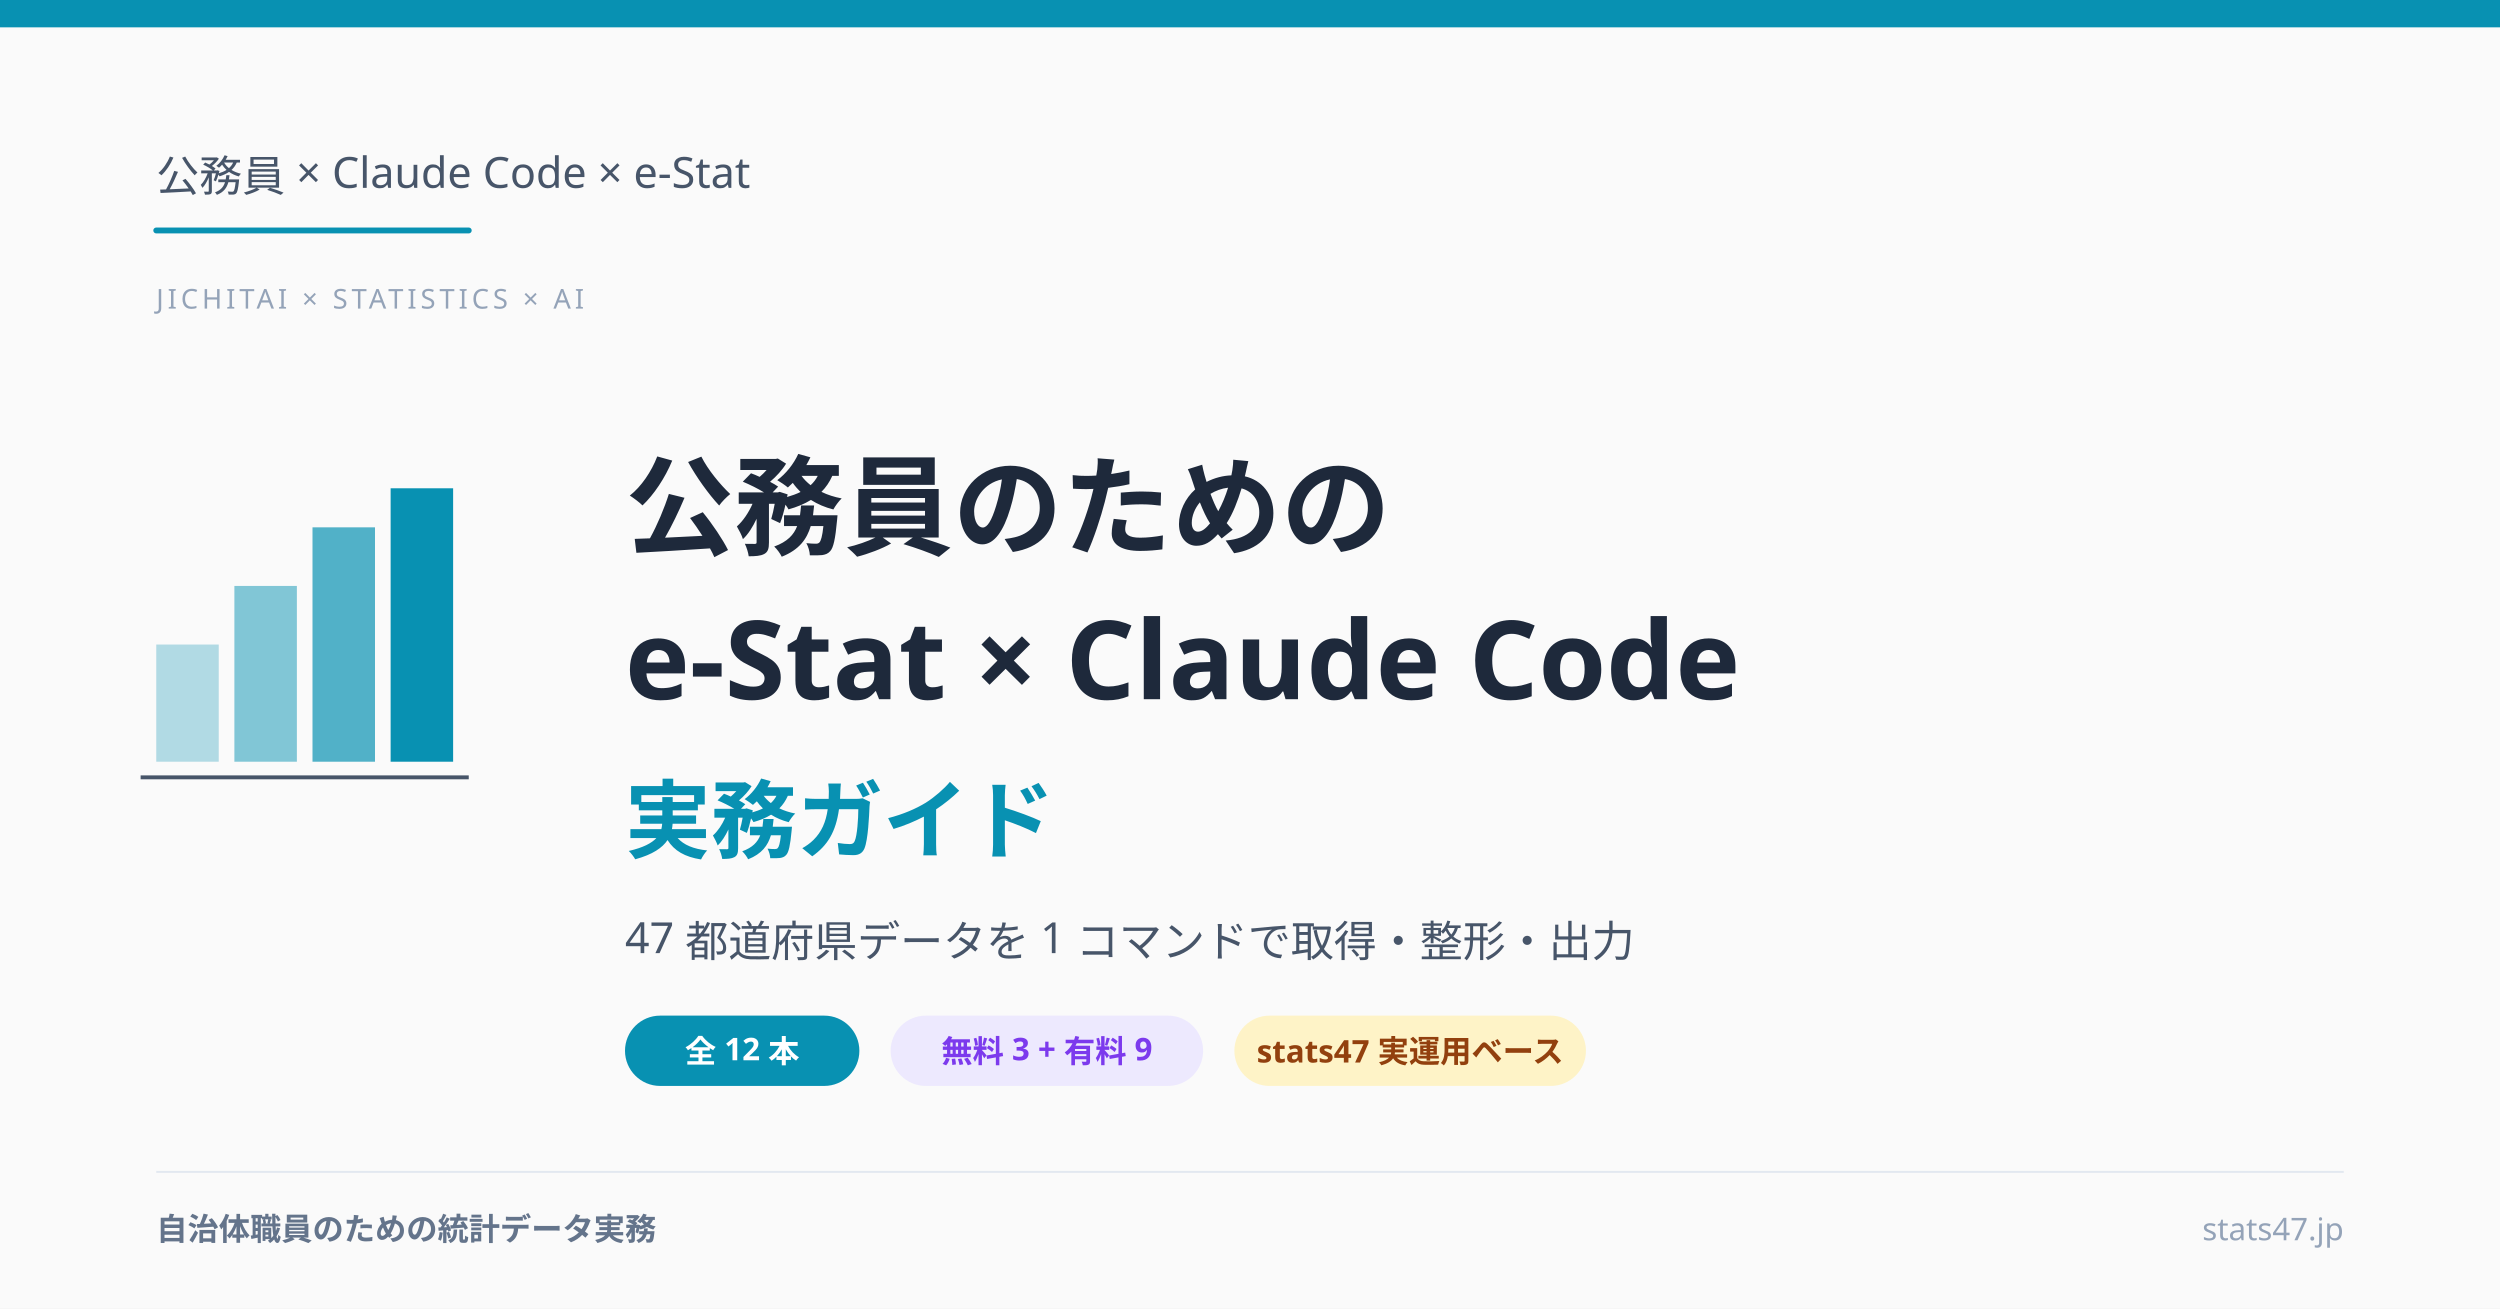
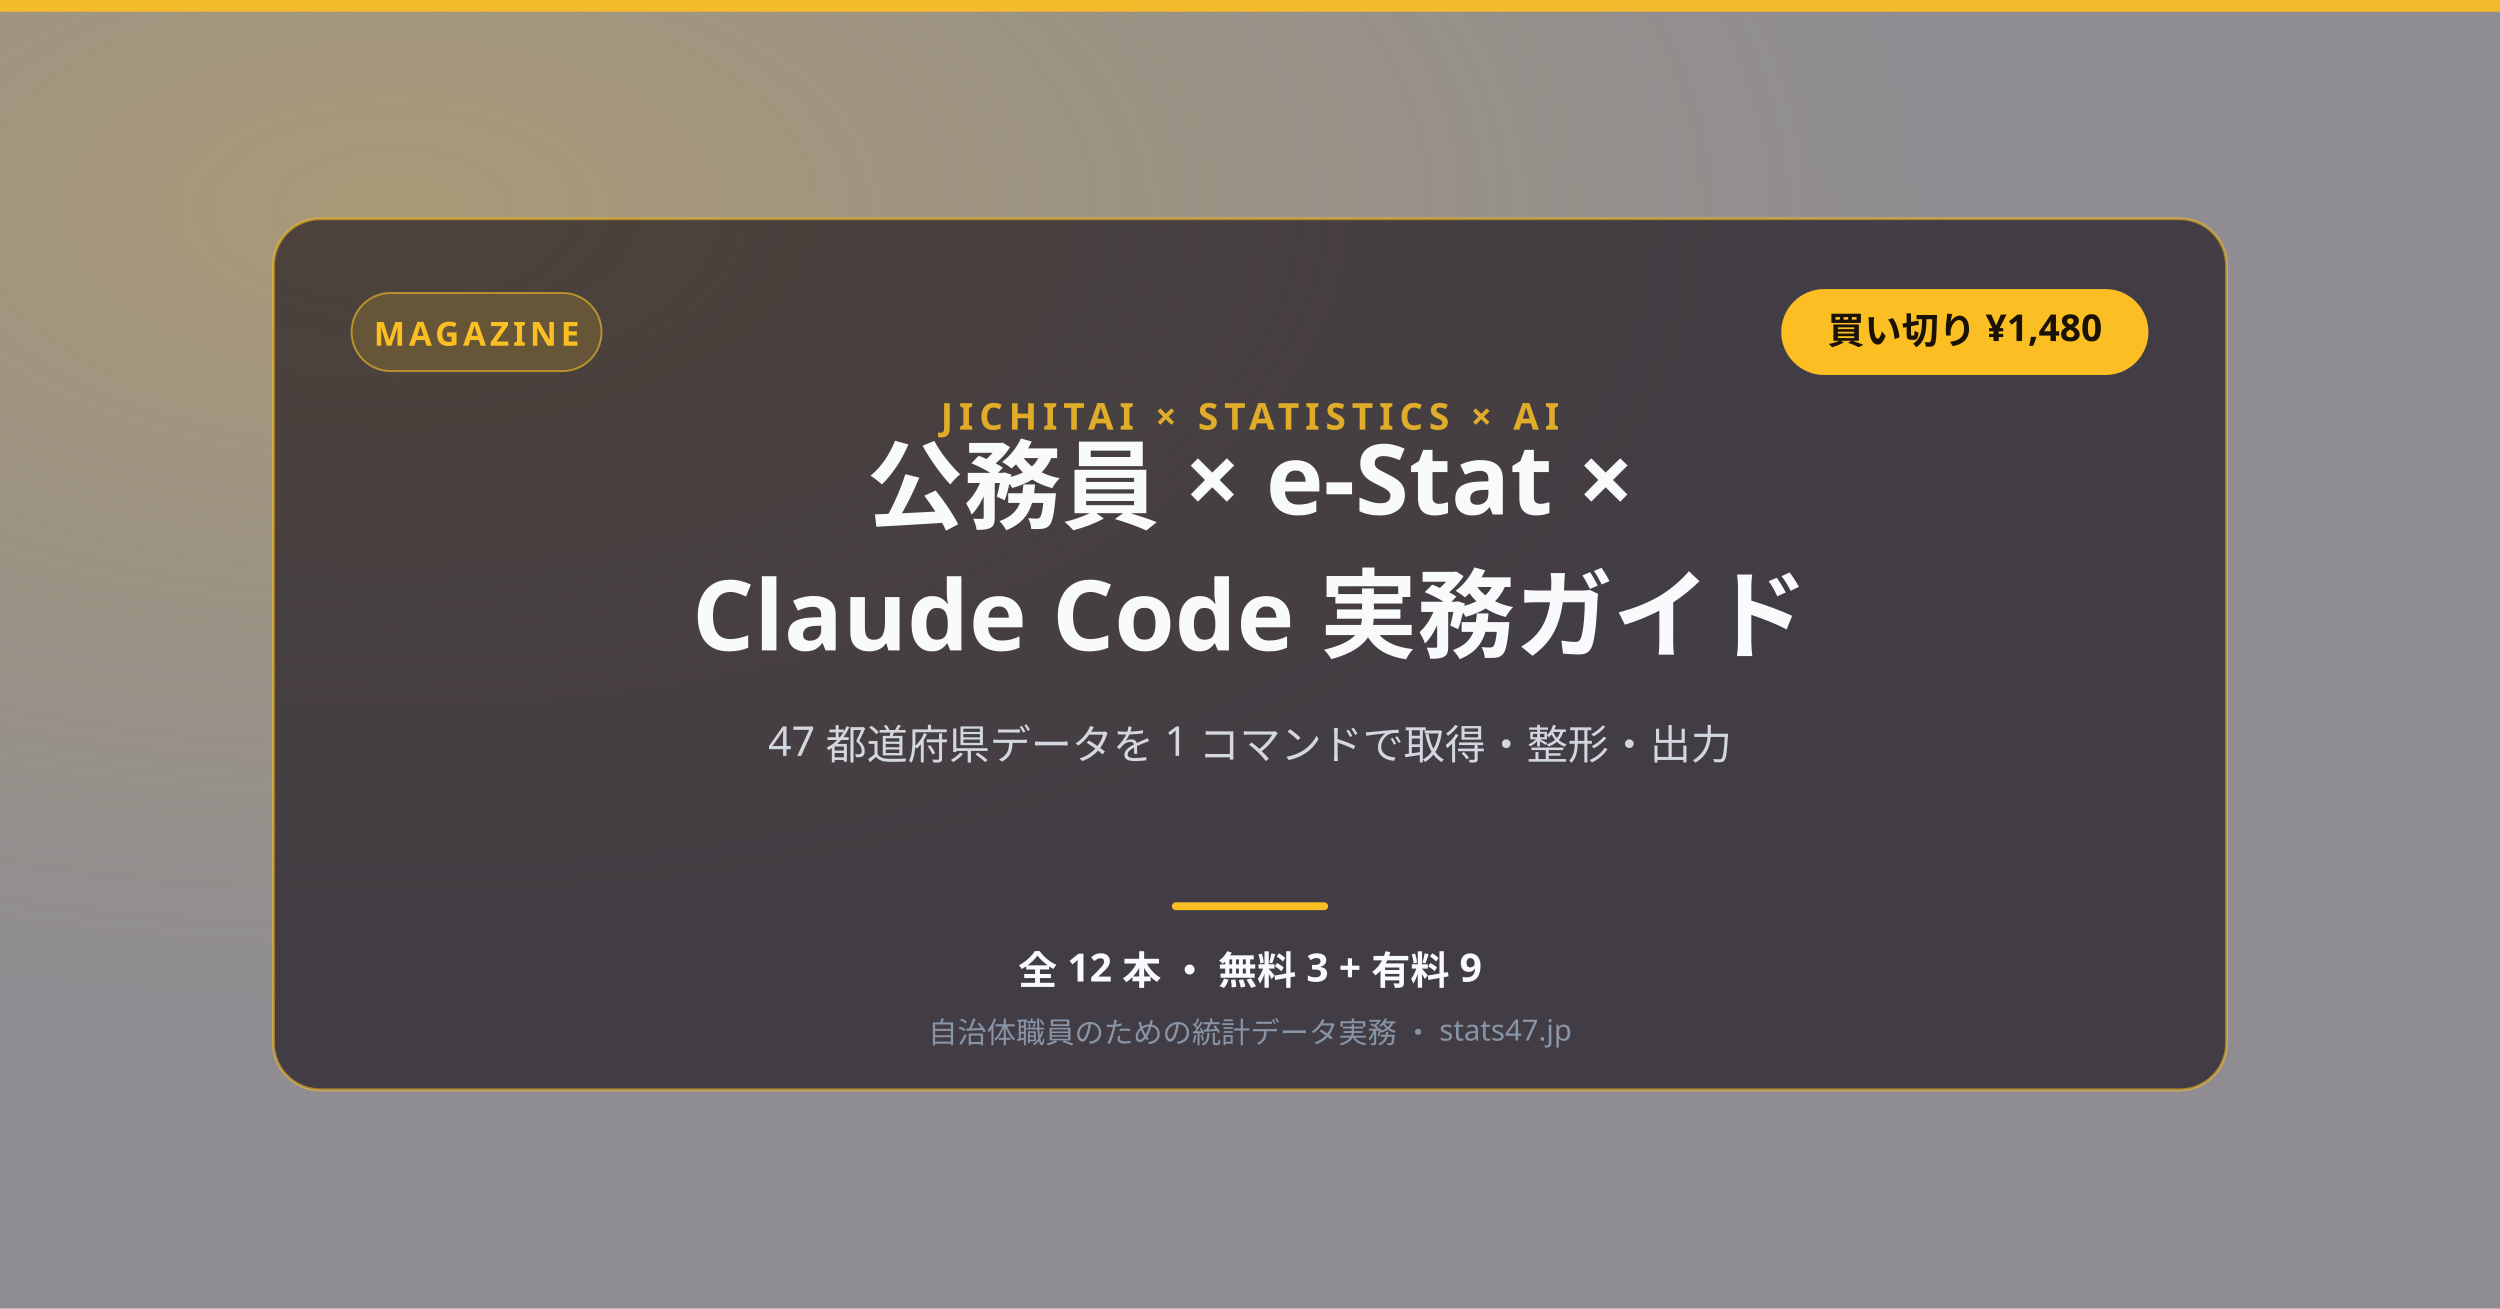
- <svg xmlns="http://www.w3.org/2000/svg" viewBox="0 0 1280 670">
-   <style>
-   text { font-family: 'Hiragino Kaku Gothic ProN', 'Yu Gothic', 'Noto Sans JP', sans-serif; }
- </style>
-   <rect width="1280" height="670" fill="#fafafa" />
-   <rect x="0" y="0" width="1280" height="14" fill="#0891b2" />
-   <text x="80" y="98" font-size="22" font-weight="500" fill="#475569">公務員 × Claude Code × e-Stat</text>
-   <line x1="80" y1="118" x2="240" y2="118" stroke="#0891b2" stroke-width="3" stroke-linecap="round" />
-   <text x="80" y="158" font-size="14" font-weight="500" fill="#94a3b8" letter-spacing="2">JICHITAI × STATISTICS × AI</text>
-   <g transform="translate(80, 250)">
-     <rect x="0" y="80" width="32" height="60" fill="#0891b2" opacity="0.3" />
-     <rect x="40" y="50" width="32" height="90" fill="#0891b2" opacity="0.5" />
-     <rect x="80" y="20" width="32" height="120" fill="#0891b2" opacity="0.7" />
-     <rect x="120" y="0" width="32" height="140" fill="#0891b2" />
-     <line x1="-8" y1="148" x2="160" y2="148" stroke="#475569" stroke-width="2" />
-   </g>
-   <text x="320" y="280" font-size="56" font-weight="bold" fill="#1e293b">公務員のための</text>
-   <text x="320" y="358" font-size="56" font-weight="bold" fill="#1e293b">e-Stat × Claude Code</text>
-   <text x="320" y="436" font-size="44" font-weight="bold" fill="#0891b2">実務ガイド</text>
-   <text x="320" y="488" font-size="22" font-weight="500" fill="#475569">47 都道府県データを 1 コマンドで取得・整形・出力</text>
-   <g transform="translate(320, 520)">
-     <rect x="0" y="0" width="120" height="36" rx="18" fill="#0891b2" />
-     <text x="60" y="24" text-anchor="middle" font-size="16" font-weight="700" fill="#ffffff">全 12 本</text>
-     <rect x="136" y="0" width="160" height="36" rx="18" fill="#ede9fe" />
-     <text x="216" y="24" text-anchor="middle" font-size="16" font-weight="700" fill="#7c3aed">無料 3 + 有料 9</text>
-     <rect x="312" y="0" width="180" height="36" rx="18" fill="#fef3c7" />
-     <text x="402" y="24" text-anchor="middle" font-size="16" font-weight="700" fill="#92400e">stats47 実運用ベース</text>
-   </g>
-   <line x1="80" y1="600" x2="1200" y2="600" stroke="#e2e8f0" stroke-width="1" />
-   <text x="80" y="635" font-size="16" font-weight="600" fill="#64748b">自治体職員のための統計データ実務</text>
-   <text x="1200" y="635" text-anchor="end" font-size="16" font-weight="500" fill="#94a3b8">stats47.jp</text>
+ <svg xmlns="http://www.w3.org/2000/svg" width="1280" height="670" viewBox="0 0 1280 670">
+   <defs>
+     <radialGradient id="mtone" cx="16%" cy="16%" r="62%">
+       <stop offset="0%" stop-color="#fbbf24" stop-opacity="0.24" />
+       <stop offset="100%" stop-color="#fbbf24" stop-opacity="0" />
+     </radialGradient>
+   </defs>
+   <rect width="1280" height="670" fill="#0a0510" opacity="0.42" />
+   <rect width="1280" height="670" fill="url(#mtone)" />
+   <rect x="0" y="0" width="1280" height="6" fill="#fbbf24" opacity="0.92" />
+   <rect x="140" y="112" width="1000" height="446" rx="24" fill="#100913" fill-opacity="0.60" stroke="#fbbf24" stroke-opacity="0.55" stroke-width="1.5" />
+   <rect x="180" y="150" width="128" height="40" rx="20" fill="#fbbf24" fill-opacity="0.16" stroke="#fbbf24" stroke-opacity="0.6" stroke-width="1" />
+   <text x="244" y="177" text-anchor="middle" font-size="17" font-weight="700" letter-spacing="2" font-family="'Arial','Helvetica',sans-serif" fill="#fbbf24">MAGAZINE</text>
+   <rect x="912" y="148" width="188" height="44" rx="22" fill="#fbbf24" />
+   <text x="1006" y="176" text-anchor="middle" font-size="19" font-weight="800" fill="#1a1206">買い切り ¥1,480</text>
+   <style>text{font-family:'Hiragino Kaku Gothic ProN','Yu Gothic','Noto Sans JP',sans-serif;}</style>
+   <text x="640" y="220" text-anchor="middle" font-size="19" font-weight="600" letter-spacing="3" font-family="'Arial','Helvetica',sans-serif" fill="#fbbf24" opacity="0.85">JICHITAI × STATISTICS × AI</text>
+   <text x="640" y="267" text-anchor="middle" font-size="50" font-weight="800" fill="#f8fafc">公務員 × e-Stat ×</text>
+   <text x="640" y="333" text-anchor="middle" font-size="50" font-weight="800" fill="#f8fafc">Claude Code 実務ガイド</text>
+   <text x="640" y="387" text-anchor="middle" font-size="21" font-weight="500" fill="#e2e8f0" opacity="0.9">47 都道府県データを 1 コマンドで取得・整形・出力</text>
+   <rect x="600" y="462" width="80" height="4" rx="2" fill="#fbbf24" />
+   <text x="640" y="504" text-anchor="middle" font-size="20" font-weight="700" fill="#f8fafc">全 12 本 ・ 無料 3 + 有料 9</text>
+   <text x="640" y="534" text-anchor="middle" font-size="15" font-weight="500" fill="#94a3b8" opacity="0.85">自治体職員のための統計データ実務 ・ stats47.jp</text>
</svg>
